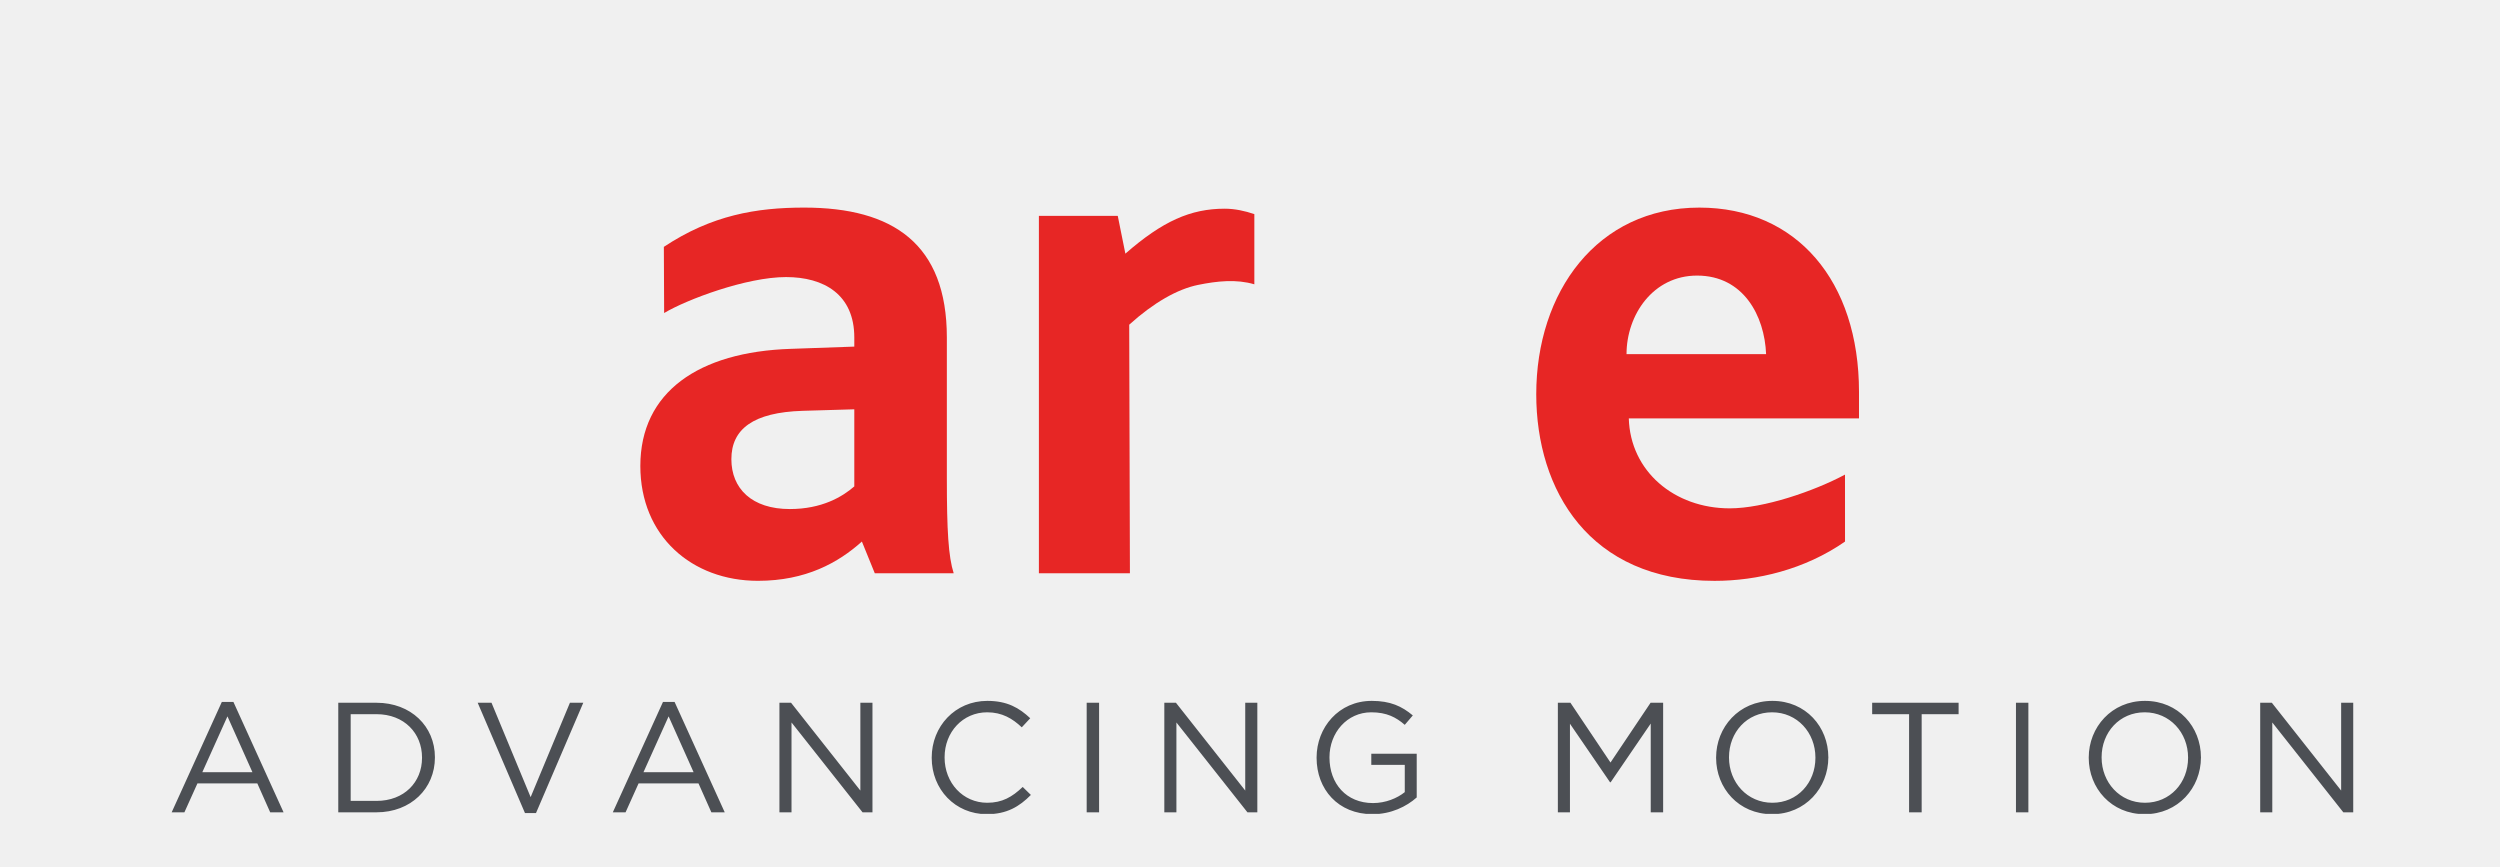
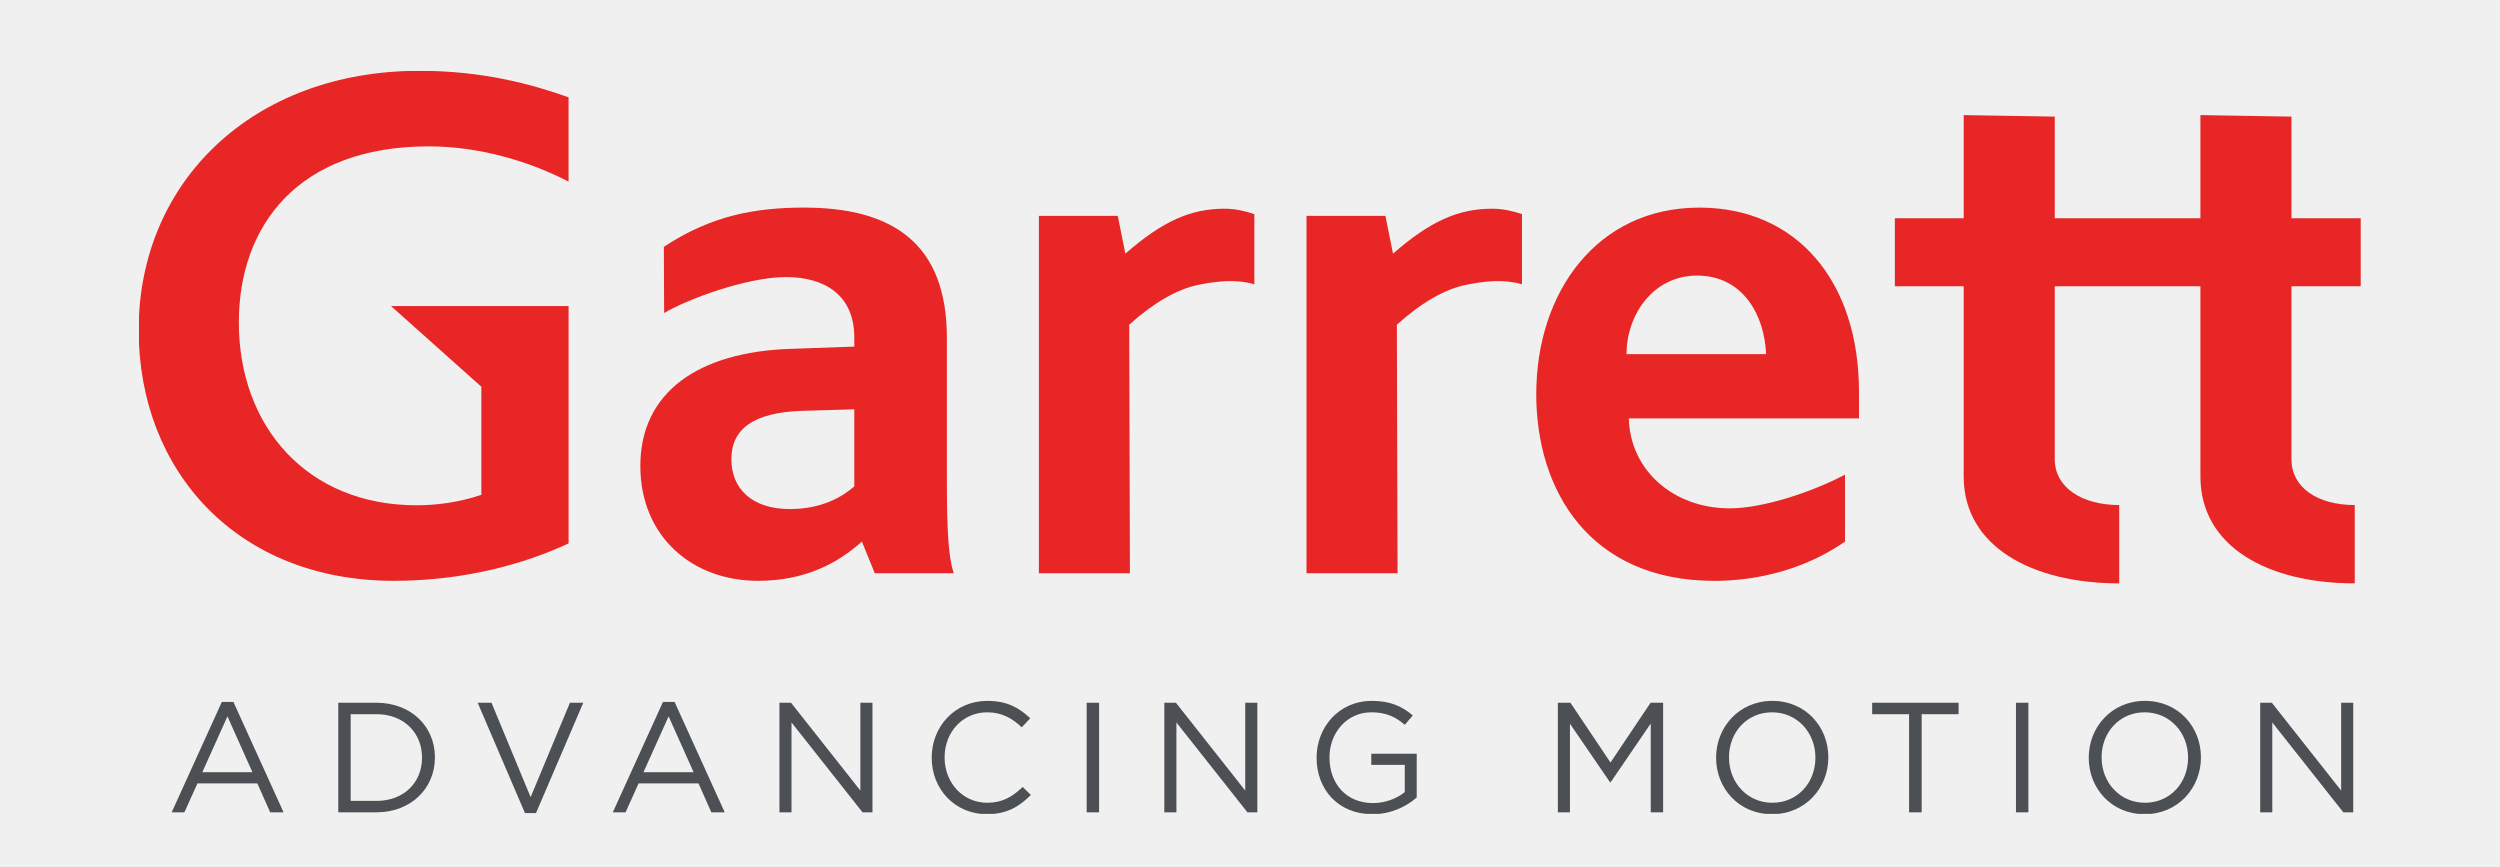
<svg xmlns="http://www.w3.org/2000/svg" width="900" height="312" viewBox="0 0 900 312" fill="none">
-   <rect width="900" height="312" fill="none" />
  <g clip-path="url(#clip0_17_60)">
-     <path d="M813.671 292.436H818.024V260.088L843.597 292.436H847.165V252.99H842.812V284.599L817.863 252.99H813.671V292.436ZM772.194 288.996C763.14 288.996 756.579 281.675 756.579 272.711V272.597C756.579 263.637 763.035 256.43 772.084 256.43C781.138 256.43 787.708 263.751 787.708 272.711V272.82C787.708 281.78 781.252 288.996 772.194 288.996ZM772.084 293.109C784.135 293.109 792.338 283.59 792.338 272.711C792.4 272.659 792.4 272.659 792.338 272.597C792.338 261.723 784.254 252.317 772.194 252.317C760.147 252.317 751.945 261.836 751.945 272.711V272.82C751.945 283.699 760.033 293.109 772.084 293.109ZM725.749 292.436H730.217V252.99H725.749V292.436ZM687.269 292.436H691.799V257.103H705.096V252.99H673.981V257.103H687.269V292.436ZM638.056 288.996C629.002 288.996 622.441 281.675 622.441 272.711V272.597C622.441 263.637 628.888 256.43 637.942 256.43C647 256.43 653.552 263.751 653.552 272.711V272.82C653.552 281.78 647.114 288.996 638.056 288.996ZM637.942 293.109C649.998 293.109 658.2 283.59 658.2 272.711C658.262 272.659 658.262 272.659 658.2 272.597C658.2 261.723 650.107 252.317 638.056 252.317C626.005 252.317 617.798 261.836 617.798 272.711V272.82C617.798 283.699 625.895 293.109 637.942 293.109ZM560.829 292.436H565.182V260.543L579.612 281.614H579.836L594.261 260.481V292.436H598.729V252.99H594.209L579.779 274.511L565.354 252.99H560.829V292.436ZM494.117 293.109C500.792 293.109 506.339 290.351 510.017 287.082V271.356H493.665V275.364H505.716V285.168C503 287.366 498.808 289.105 494.288 289.105C484.668 289.105 478.612 282.121 478.612 272.711V272.597C478.612 263.812 484.897 256.43 493.665 256.43C499.27 256.43 502.662 258.283 505.716 260.941L508.609 257.553C504.641 254.232 500.511 252.317 493.832 252.317C481.952 252.317 473.973 261.898 473.973 272.711V272.82C473.973 284.097 481.676 293.109 494.117 293.109ZM419.155 292.436H423.508V260.088L449.081 292.436H452.64V252.99H448.286V284.599L423.337 252.99H419.155V292.436ZM391.204 292.436H395.671V252.99H391.204V292.436ZM355.274 293.109C362.458 293.109 366.987 290.351 371.117 286.177L368.172 283.305C364.385 286.907 360.816 288.996 355.388 288.996C346.672 288.996 340.054 281.837 340.054 272.711V272.597C340.054 263.528 346.62 256.43 355.388 256.43C360.764 256.43 364.494 258.681 367.839 261.836L370.884 258.567C366.93 254.852 362.624 252.317 355.44 252.317C343.789 252.317 335.415 261.552 335.415 272.711V272.82C335.415 284.149 343.846 293.109 355.274 293.109ZM280.593 292.436H284.946V260.088L310.518 292.436H314.087V252.99H309.729V284.599L284.779 252.99H280.593V292.436ZM231.646 278.003L240.699 257.889L249.701 278.003H231.646ZM220.613 292.436H225.204L229.895 282.012H251.452L256.091 292.436H260.905L242.855 252.706H238.668L220.613 292.436ZM188.993 292.711H192.956L209.984 252.99H205.174L191.029 286.968L176.942 252.99H171.965L188.993 292.711ZM126.244 288.323V257.103H135.517C145.541 257.103 151.931 263.973 151.931 272.711V272.82C151.931 281.562 145.541 288.323 135.517 288.323H126.244ZM121.777 292.436H135.517C147.968 292.436 156.569 283.812 156.569 272.711V272.597C156.569 261.5 147.968 252.99 135.517 252.99H121.777V292.436ZM72.83 278.003L81.883 257.889L90.88 278.003H72.83ZM61.801 292.436H66.383L71.084 282.012H92.631L97.27 292.436H102.085L84.034 252.706H79.852L61.801 292.436Z" fill="#4C4F54" />
-     <path d="M307.549 147.351L288.966 147.896C271.215 148.446 263.294 154.43 263.294 165.304C263.294 175.904 270.673 183.257 284.332 183.257C295.798 183.257 303.182 178.903 307.549 175.103V147.351ZM314.924 206.375L310.28 194.956C301.812 202.571 290.07 209.095 272.861 209.095C249.097 209.095 230.523 193.056 230.523 167.749C230.523 141.101 251.561 126.678 284.608 125.588L307.549 124.778V121.513C307.549 106.005 296.621 99.746 282.971 99.746C268.765 99.746 247.284 107.796 239.091 112.691L238.987 88.871C256.195 77.443 272.309 74.733 289.513 74.733C321.48 74.733 340.867 87.791 340.867 121.513V172.383C340.867 190.881 341.415 200.4 343.327 206.375H314.924Z" fill="#E72625" />
+     <path d="M813.671 292.436H818.024V260.088L843.597 292.436H847.165V252.99H842.812V284.599L817.863 252.99H813.671V292.436ZM772.194 288.996C763.14 288.996 756.579 281.675 756.579 272.711V272.597C756.579 263.637 763.035 256.43 772.084 256.43C781.138 256.43 787.708 263.751 787.708 272.711V272.82C787.708 281.78 781.252 288.996 772.194 288.996ZM772.084 293.109C784.135 293.109 792.338 283.59 792.338 272.711C792.4 272.659 792.4 272.659 792.338 272.597C792.338 261.723 784.254 252.317 772.194 252.317C760.147 252.317 751.945 261.836 751.945 272.711V272.82C751.945 283.699 760.033 293.109 772.084 293.109ZM725.749 292.436H730.217V252.99H725.749V292.436ZM687.269 292.436H691.799V257.103H705.096V252.99H673.981V257.103H687.269V292.436ZM638.056 288.996C629.002 288.996 622.441 281.675 622.441 272.711V272.597C622.441 263.637 628.888 256.43 637.942 256.43C647 256.43 653.552 263.751 653.552 272.711V272.82C653.552 281.78 647.114 288.996 638.056 288.996ZM637.942 293.109C649.997 293.109 658.2 283.59 658.2 272.711C658.262 272.659 658.262 272.659 658.2 272.597C658.2 261.723 650.107 252.317 638.056 252.317C626.005 252.317 617.798 261.836 617.798 272.711V272.82C617.798 283.699 625.895 293.109 637.942 293.109ZM560.829 292.436H565.182V260.543L579.612 281.614H579.836L594.261 260.481V292.436H598.729V252.99H594.209L579.779 274.511L565.354 252.99H560.829V292.436ZM494.117 293.109C500.792 293.109 506.34 290.351 510.017 287.082V271.356H493.665V275.364H505.716V285.168C503 287.366 498.808 289.105 494.288 289.105C484.668 289.105 478.612 282.121 478.612 272.711V272.597C478.612 263.812 484.897 256.43 493.665 256.43C499.27 256.43 502.662 258.283 505.716 260.941L508.609 257.553C504.641 254.232 500.511 252.317 493.832 252.317C481.952 252.317 473.973 261.898 473.973 272.711V272.82C473.973 284.097 481.676 293.109 494.117 293.109ZM419.155 292.436H423.508V260.088L449.081 292.436H452.64V252.99H448.286V284.599L423.337 252.99H419.155V292.436ZM391.204 292.436H395.671V252.99H391.204V292.436ZM355.274 293.109C362.458 293.109 366.987 290.351 371.117 286.177L368.172 283.305C364.385 286.907 360.816 288.996 355.388 288.996C346.672 288.996 340.054 281.837 340.054 272.711V272.597C340.054 263.528 346.62 256.43 355.388 256.43C360.764 256.43 364.494 258.681 367.839 261.836L370.884 258.567C366.93 254.852 362.624 252.317 355.44 252.317C343.789 252.317 335.415 261.552 335.415 272.711V272.82C335.415 284.149 343.846 293.109 355.274 293.109ZM280.593 292.436H284.946V260.088L310.518 292.436H314.087V252.99H309.729V284.599L284.779 252.99H280.593V292.436ZM231.646 278.003L240.699 257.889L249.701 278.003H231.646ZM220.613 292.436H225.204L229.895 282.012H251.452L256.091 292.436H260.905L242.855 252.706H238.668L220.613 292.436ZM188.993 292.711H192.956L209.984 252.99H205.174L191.029 286.968L176.942 252.99H171.965L188.993 292.711ZM126.244 288.323V257.103H135.517C145.541 257.103 151.931 263.973 151.931 272.711V272.82C151.931 281.562 145.541 288.323 135.517 288.323H126.244ZM121.777 292.436H135.517C147.968 292.436 156.569 283.812 156.569 272.711V272.597C156.569 261.5 147.968 252.99 135.517 252.99H121.777V292.436ZM72.83 278.003L81.883 257.889L90.88 278.003H72.83ZM61.801 292.436H66.383L71.084 282.012H92.631L97.27 292.436H102.085L84.034 252.706H79.852L61.801 292.436Z" fill="#4C4F54" />
+     <path d="M307.549 147.351L288.966 147.896C271.215 148.446 263.294 154.43 263.294 165.304C263.294 175.904 270.673 183.257 284.332 183.257C295.798 183.257 303.182 178.903 307.549 175.103V147.351ZM314.924 206.375L310.28 194.956C301.812 202.571 290.07 209.095 272.861 209.095C249.097 209.095 230.523 193.056 230.523 167.749C230.523 141.101 251.561 126.678 284.608 125.588L307.549 124.778V121.513C307.549 106.005 296.621 99.746 282.971 99.746C268.765 99.746 247.284 107.796 239.091 112.691L238.987 88.872C256.195 77.443 272.309 74.733 289.513 74.733C321.48 74.733 340.867 87.791 340.867 121.513V172.383C340.867 190.881 341.415 200.4 343.327 206.375H314.924Z" fill="#E72625" />
    <path d="M610.946 99.21C595.103 99.21 585.55 113.363 585.55 127.498H635.796C635.249 113.643 627.603 99.21 610.946 99.21ZM586.368 150.62C586.911 169.663 602.754 183.006 622.698 183.006C634.987 183.006 653 176.842 664.199 170.857L664.209 194.961C649.731 205.034 632.537 209.109 617.236 209.109C572.162 209.109 553.05 176.463 553.05 141.921C553.05 105.199 574.898 74.737 611.77 74.737C646.734 74.737 669.242 101.12 669.242 141.106V150.62H586.368Z" fill="#E72625" />
    <path d="M451.564 77.083C448.12 75.903 444.466 75.13 440.912 75.13C428.628 75.13 418.518 79.618 405.134 91.316L402.394 77.718H374V206.375H406.771L406.519 116.884C415.254 108.995 423.875 104.053 431.378 102.551C438.129 101.181 445.065 100.423 451.564 102.352V77.083Z" fill="#E72625" />
    <mask id="mask0_17_60" style="mask-type:luminance" maskUnits="userSpaceOnUse" x="49" y="25" width="801" height="269">
-       <path d="M49.921 293.099H849.877V25.483H49.921V293.099Z" fill="none" />
+       <path d="M49.921 293.099H849.877V25.483H49.921V293.099Z" fill="white" />
    </mask>
    <g mask="url(#mask0_17_60)">
      <path d="M547.907 77.083C544.463 75.903 540.818 75.13 537.255 75.13C524.97 75.13 514.86 79.618 501.487 91.316L498.746 77.718H470.343V206.375H503.123L502.871 116.884C511.597 108.995 520.217 104.053 527.725 102.551C534.481 101.181 541.408 100.423 547.907 102.352V77.083Z" fill="#E72625" />
      <path d="M849.924 103.048V78.571H824.923V41.977L792.152 41.437V78.571H739.713V41.977L706.933 41.437V78.571H682.145V103.048H706.933V171.554C706.933 196.823 731.658 210.014 762.916 210.014V181.812C749.319 181.812 739.713 175.392 739.713 165.337V103.048H792.152V171.554C792.152 196.823 816.445 210.014 847.707 210.014V181.812C834.105 181.812 824.923 175.392 824.923 165.337V103.048H849.924Z" fill="#E72625" />
      <path d="M204.689 134.889V110.194H140.779L173.288 139.215V178.135C165.071 180.931 156.922 181.898 149.937 181.898C110.606 181.898 85.98 153.601 85.98 116.064C85.98 81.518 107.052 52.695 154.295 52.695C173.15 52.695 191.029 58.31 204.679 65.379V35.021C191.576 30.387 173.973 25.488 151.022 25.488C90.933 25.488 49.921 65.469 49.921 118.779C49.921 169.649 85.48 209.095 141.73 209.095C166.965 209.095 188.67 203.096 204.679 195.624V195.439H204.689V134.889Z" fill="#E72625" />
    </g>
  </g>
  <defs>
    <clipPath id="clip0_17_60">
-       <rect width="800" height="273" fill="none" transform="translate(50 20)" />
+       <rect width="800" height="273" fill="white" transform="translate(50 20)" />
    </clipPath>
  </defs>
</svg>
